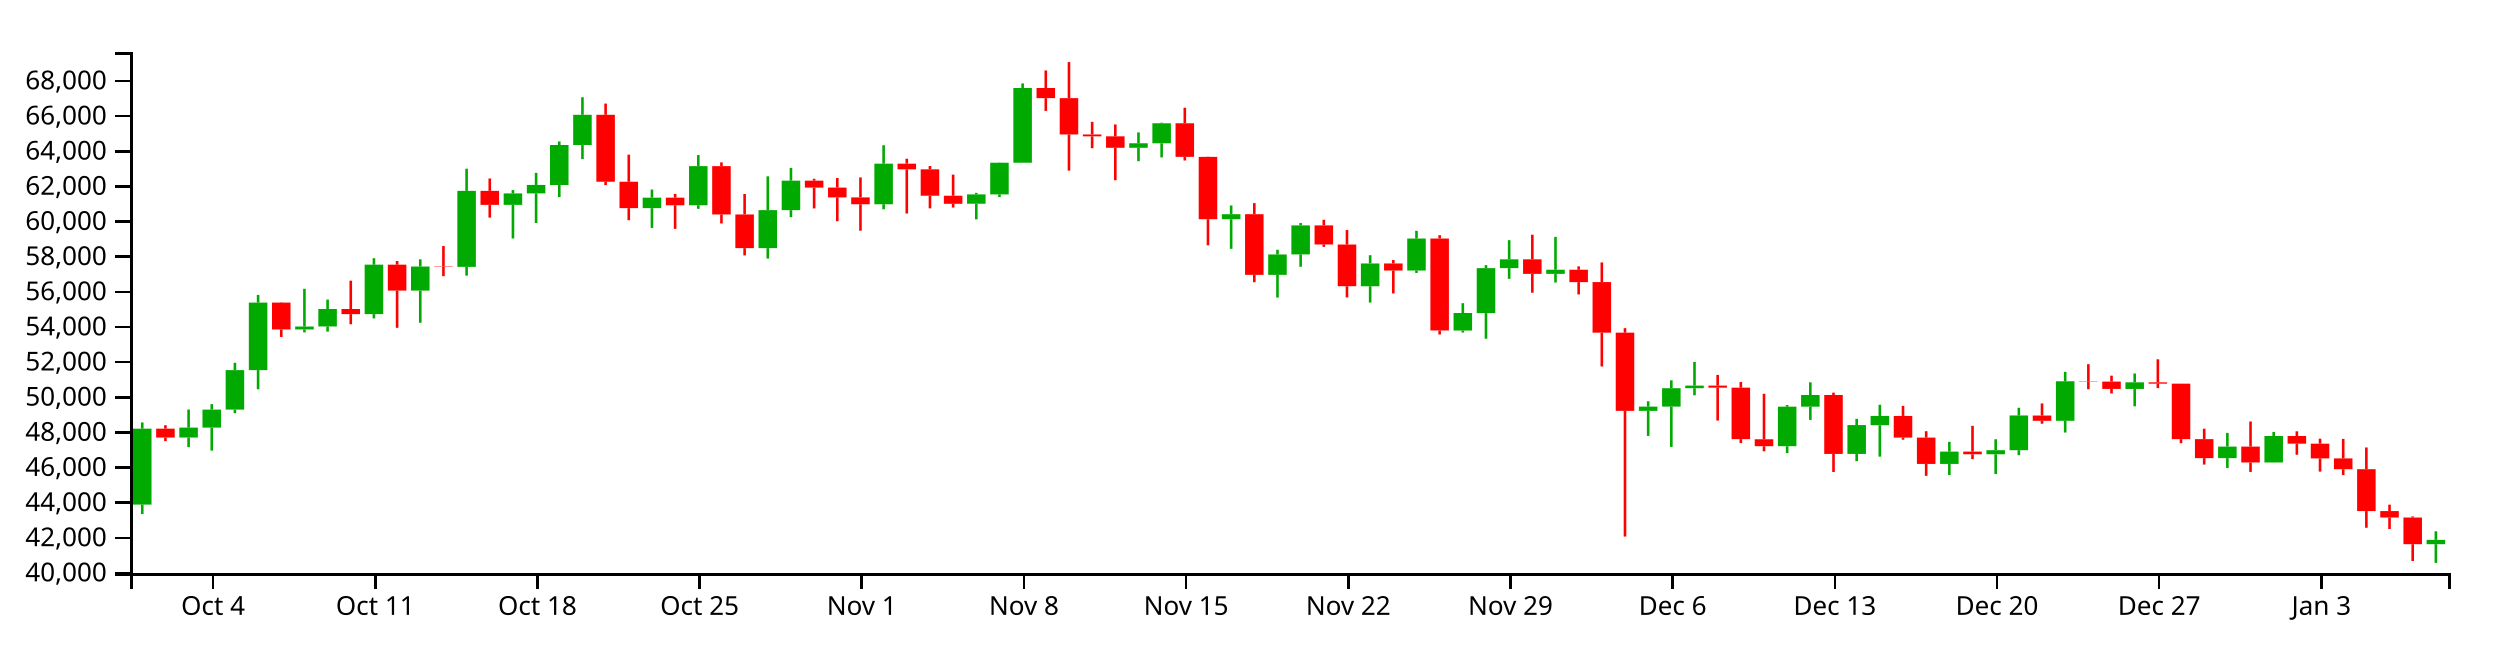
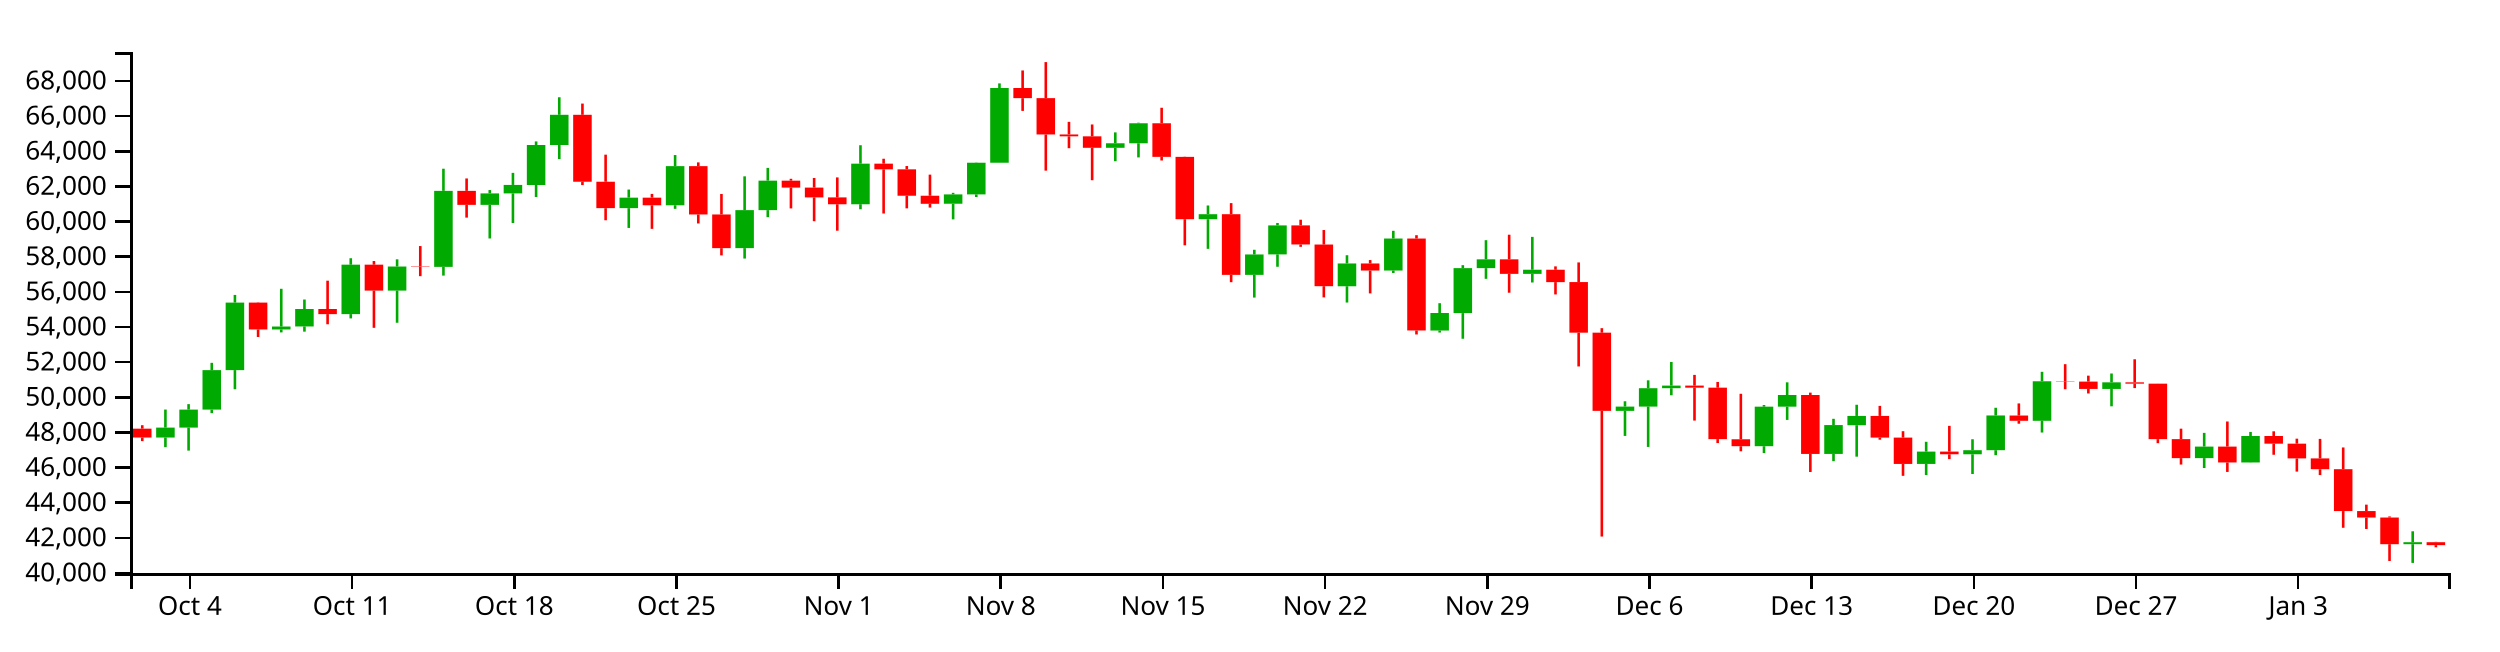
<svg xmlns="http://www.w3.org/2000/svg" version="1.1" width="960" height="250">
  <g transform="translate(50,20)">
    <style>.axis path,.axis line{fill:none;stroke:#000;shape-rendering:crispEdges;}path.candle{stroke:#000000;}path.candle.body{stroke-width:0;}path.candle.up{fill:#00AA00;stroke:#00AA00;}path.candle.down{fill:#FF0000;stroke:#FF0000;}</style>
    <g class="candlestick">
      <g class="data">
-         <path class="candle body up" d="M 1.068 173.758 l 7.117 0 L 8.185 144.596 l -7.117 0 L 1.068 173.758 M 18.86 148.015 l 7.117 0 L 25.978 144.202 l -7.117 0 L 18.86 148.015 M 27.757 144.202 l 7.117 0 L 34.874 137.286 l -7.117 0 L 27.757 144.202 M 36.653 137.286 l 7.117 0 L 43.77 122.123 l -7.117 0 L 36.653 137.286 M 45.55 122.123 l 7.117 0 L 52.667 96.191 l -7.117 0 L 45.55 122.123 M 63.343 106.514 l 7.117 0 L 70.46 105.392 l -7.117 0 L 63.343 106.514 M 72.239 105.363 l 7.117 0 L 79.356 98.656 l -7.117 0 L 72.239 105.363 M 90.032 100.617 l 7.117 0 L 97.149 81.64 l -7.117 0 L 90.032 100.617 M 107.825 91.589 l 7.117 0 L 114.942 82.344 l -7.117 0 L 107.825 91.589 M 125.618 82.473 l 7.117 0 L 132.735 53.292 l -7.117 0 L 125.618 82.473 M 143.411 58.669 l 7.117 0 L 150.528 54.264 l -7.117 0 L 143.411 58.669 M 152.307 54.264 l 7.117 0 L 159.424 51.015 l -7.117 0 L 152.307 54.264 M 161.204 51.043 l 7.117 0 L 168.321 35.692 l -7.117 0 L 161.204 51.043 M 170.1 35.692 l 7.117 0 L 177.217 24.08 l -7.117 0 L 170.1 35.692 M 196.789 59.933 l 7.117 0 L 203.906 55.894 l -7.117 0 L 196.789 59.933 M 214.582 58.826 l 7.117 0 L 221.699 43.802 l -7.117 0 L 214.582 58.826 M 241.271 75.283 l 7.117 0 L 248.389 60.691 l -7.117 0 L 241.271 75.283 M 250.168 60.691 l 7.117 0 L 257.285 49.369 l -7.117 0 L 250.168 60.691 M 285.754 58.429 l 7.117 0 L 292.871 42.849 l -7.117 0 L 285.754 58.429 M 321.339 58.233 l 7.117 0 L 328.457 54.654 l -7.117 0 L 321.339 58.233 M 330.236 54.653 l 7.117 0 L 337.353 42.487 l -7.117 0 L 330.236 54.653 M 339.132 42.487 l 7.117 0 L 346.25 13.794 l -7.117 0 L 339.132 42.487 M 383.615 36.761 l 7.117 0 L 390.732 35.021 l -7.117 0 L 383.615 36.761 M 392.511 35.021 l 7.117 0 L 399.628 27.335 l -7.117 0 L 392.511 35.021 M 419.2 64.18 l 7.117 0 L 426.317 62.25 l -7.117 0 L 419.2 64.18 M 436.993 85.552 l 7.117 0 L 444.11 77.72 l -7.117 0 L 436.993 85.552 M 445.89 77.687 l 7.117 0 L 453.007 66.551 l -7.117 0 L 445.89 77.687 M 472.579 89.923 l 7.117 0 L 479.696 81.168 l -7.117 0 L 472.579 89.923 M 490.372 83.887 l 7.117 0 L 497.489 71.592 l -7.117 0 L 490.372 83.887 M 508.165 106.929 l 7.117 0 L 515.282 100.199 l -7.117 0 L 508.165 106.929 M 517.061 100.23 l 7.117 0 L 524.178 82.966 l -7.117 0 L 517.061 100.23 M 525.958 82.966 l 7.117 0 L 533.075 79.583 l -7.117 0 L 525.958 82.966 M 543.75 85.154 l 7.117 0 L 550.868 83.579 l -7.117 0 L 543.75 85.154 M 579.336 137.775 l 7.117 0 L 586.453 136.129 l -7.117 0 L 579.336 137.775 M 588.233 136.129 l 7.117 0 L 595.35 129.074 l -7.117 0 L 588.233 136.129 M 597.129 129.074 l 7.117 0 L 604.246 128.082 l -7.117 0 L 597.129 129.074 M 632.715 151.351 l 7.117 0 L 639.832 136.172 l -7.117 0 L 632.715 151.351 M 641.611 136.172 l 7.117 0 L 648.729 131.692 l -7.117 0 L 641.611 136.172 M 659.404 154.305 l 7.117 0 L 666.521 143.235 l -7.117 0 L 659.404 154.305 M 668.301 143.278 l 7.117 0 L 675.418 139.715 l -7.117 0 L 668.301 143.278 M 694.99 158.144 l 7.117 0 L 702.107 153.416 l -7.117 0 L 694.99 158.144 M 712.783 154.45 l 7.117 0 L 719.9 152.879 l -7.117 0 L 712.783 154.45 M 721.679 152.879 l 7.117 0 L 728.796 139.547 l -7.117 0 L 721.679 152.879 M 739.472 141.583 l 7.117 0 L 746.589 126.396 l -7.117 0 L 739.472 141.583 M 766.162 129.359 l 7.117 0 L 773.279 126.823 l -7.117 0 L 766.162 129.359 M 801.747 155.912 l 7.117 0 L 808.864 151.484 l -7.117 0 L 801.747 155.912 M 819.54 157.583 l 7.117 0 L 826.657 147.423 l -7.117 0 L 819.54 157.583 M 881.815 188.964 l 7.117 0 L 888.932 187.302 l -7.117 0 L 881.815 188.964" />
-         <path class="candle body down" d="M 9.964 144.596 l 7.117 0 L 17.081 148.015 l -7.117 0 L 9.964 144.596 M 54.446 96.191 l 7.117 0 L 61.563 106.514 l -7.117 0 L 54.446 96.191 M 81.136 98.656 l 7.117 0 L 88.253 100.617 l -7.117 0 L 81.136 98.656 M 98.928 81.64 l 7.117 0 L 106.046 91.589 l -7.117 0 L 98.928 81.64 M 116.721 82.318 l 7.117 0 L 123.838 82.473 l -7.117 0 L 116.721 82.318 M 134.514 53.292 l 7.117 0 L 141.631 58.669 l -7.117 0 L 134.514 53.292 M 178.996 24.08 l 7.117 0 L 186.114 49.778 l -7.117 0 L 178.996 24.08 M 187.893 49.778 l 7.117 0 L 195.01 59.933 l -7.117 0 L 187.893 49.778 M 205.686 55.894 l 7.117 0 L 212.803 58.826 l -7.117 0 L 205.686 55.894 M 223.479 43.802 l 7.117 0 L 230.596 62.358 l -7.117 0 L 223.479 43.802 M 232.375 62.358 l 7.117 0 L 239.492 75.283 l -7.117 0 L 232.375 62.358 M 259.064 49.369 l 7.117 0 L 266.182 52.031 l -7.117 0 L 259.064 49.369 M 267.961 52.031 l 7.117 0 L 275.078 55.806 l -7.117 0 L 267.961 52.031 M 276.857 55.806 l 7.117 0 L 283.974 58.429 l -7.117 0 L 276.857 55.806 M 294.65 42.845 l 7.117 0 L 301.767 45.032 l -7.117 0 L 294.65 42.845 M 303.547 45.032 l 7.117 0 L 310.664 55.164 l -7.117 0 L 303.547 45.032 M 312.443 55.164 l 7.117 0 L 319.56 58.253 l -7.117 0 L 312.443 55.164 M 348.029 13.794 l 7.117 0 L 355.146 17.695 l -7.117 0 L 348.029 13.794 M 356.925 17.695 l 7.117 0 L 364.042 31.631 l -7.117 0 L 356.925 17.695 M 365.822 31.631 l 7.117 0 L 372.939 32.361 l -7.117 0 L 365.822 31.631 M 374.718 32.361 l 7.117 0 L 381.835 36.761 l -7.117 0 L 374.718 32.361 M 401.407 27.335 l 7.117 0 L 408.525 40.239 l -7.117 0 L 401.407 27.335 M 410.304 40.239 l 7.117 0 L 417.421 64.18 l -7.117 0 L 410.304 40.239 M 428.097 62.25 l 7.117 0 L 435.214 85.552 l -7.117 0 L 428.097 62.25 M 454.786 66.551 l 7.117 0 L 461.903 73.875 l -7.117 0 L 454.786 66.551 M 463.683 73.905 l 7.117 0 L 470.8 89.901 l -7.117 0 L 463.683 73.905 M 481.475 81.168 l 7.117 0 L 488.593 83.887 l -7.117 0 L 481.475 81.168 M 499.268 71.592 l 7.117 0 L 506.385 106.91 l -7.117 0 L 499.268 71.592 M 534.854 79.583 l 7.117 0 L 541.971 85.154 l -7.117 0 L 534.854 79.583 M 552.647 83.579 l 7.117 0 L 559.764 88.327 l -7.117 0 L 552.647 83.579 M 561.543 88.301 l 7.117 0 L 568.661 107.756 l -7.117 0 L 561.543 88.301 M 570.44 107.756 l 7.117 0 L 577.557 137.775 l -7.117 0 L 570.44 107.756 M 606.026 128.082 l 7.117 0 L 613.143 128.876 l -7.117 0 L 606.026 128.082 M 614.922 128.876 l 7.117 0 L 622.039 148.618 l -7.117 0 L 614.922 128.876 M 623.818 148.683 l 7.117 0 L 630.936 151.351 l -7.117 0 L 623.818 148.683 M 650.508 131.692 l 7.117 0 L 657.625 154.305 l -7.117 0 L 650.508 131.692 M 677.197 139.715 l 7.117 0 L 684.314 148.032 l -7.117 0 L 677.197 139.715 M 686.094 148.032 l 7.117 0 L 693.211 158.162 l -7.117 0 L 686.094 148.032 M 703.886 153.416 l 7.117 0 L 711.004 154.45 l -7.117 0 L 703.886 153.416 M 730.576 139.562 l 7.117 0 L 737.693 141.583 l -7.117 0 L 730.576 139.562 M 748.369 126.396 l 7.117 0 L 755.486 126.523 l -7.117 0 L 748.369 126.396 M 757.265 126.523 l 7.117 0 L 764.382 129.359 l -7.117 0 L 757.265 126.523 M 775.058 126.823 l 7.117 0 L 782.175 127.323 l -7.117 0 L 775.058 126.823 M 783.954 127.323 l 7.117 0 L 791.072 148.63 l -7.117 0 L 783.954 127.323 M 792.851 148.63 l 7.117 0 L 799.968 155.912 l -7.117 0 L 792.851 148.63 M 810.644 151.484 l 7.117 0 L 817.761 157.583 l -7.117 0 L 810.644 151.484 M 828.437 147.423 l 7.117 0 L 835.554 150.368 l -7.117 0 L 828.437 147.423 M 837.333 150.368 l 7.117 0 L 844.45 156.037 l -7.117 0 L 837.333 150.368 M 846.23 156.037 l 7.117 0 L 853.347 160.181 l -7.117 0 L 846.23 156.037 M 855.126 160.181 l 7.117 0 L 862.243 176.247 l -7.117 0 L 855.126 160.181 M 864.022 176.247 l 7.117 0 L 871.14 178.735 l -7.117 0 L 864.022 176.247 M 872.919 178.736 l 7.117 0 L 880.036 188.964 l -7.117 0 L 872.919 178.736" />
+         <path class="candle body up" d="M 9.964 148.015 l 7.117 0 L 17.081 144.202 l -7.117 0 L 9.964 148.015 M 18.86 144.202 l 7.117 0 L 25.978 137.286 l -7.117 0 L 18.86 144.202 M 27.757 137.286 l 7.117 0 L 34.874 122.123 l -7.117 0 L 27.757 137.286 M 36.653 122.123 l 7.117 0 L 43.77 96.191 l -7.117 0 L 36.653 122.123 M 54.446 106.514 l 7.117 0 L 61.563 105.392 l -7.117 0 L 54.446 106.514 M 63.343 105.363 l 7.117 0 L 70.46 98.656 l -7.117 0 L 63.343 105.363 M 81.136 100.617 l 7.117 0 L 88.253 81.64 l -7.117 0 L 81.136 100.617 M 98.928 91.589 l 7.117 0 L 106.046 82.344 l -7.117 0 L 98.928 91.589 M 116.721 82.473 l 7.117 0 L 123.838 53.292 l -7.117 0 L 116.721 82.473 M 134.514 58.669 l 7.117 0 L 141.631 54.264 l -7.117 0 L 134.514 58.669 M 143.411 54.264 l 7.117 0 L 150.528 51.015 l -7.117 0 L 143.411 54.264 M 152.307 51.043 l 7.117 0 L 159.424 35.692 l -7.117 0 L 152.307 51.043 M 161.204 35.692 l 7.117 0 L 168.321 24.08 l -7.117 0 L 161.204 35.692 M 187.893 59.933 l 7.117 0 L 195.01 55.894 l -7.117 0 L 187.893 59.933 M 205.686 58.826 l 7.117 0 L 212.803 43.802 l -7.117 0 L 205.686 58.826 M 232.375 75.283 l 7.117 0 L 239.492 60.691 l -7.117 0 L 232.375 75.283 M 241.271 60.691 l 7.117 0 L 248.389 49.369 l -7.117 0 L 241.271 60.691 M 276.857 58.429 l 7.117 0 L 283.974 42.849 l -7.117 0 L 276.857 58.429 M 312.443 58.233 l 7.117 0 L 319.56 54.654 l -7.117 0 L 312.443 58.233 M 321.339 54.653 l 7.117 0 L 328.457 42.487 l -7.117 0 L 321.339 54.653 M 330.236 42.487 l 7.117 0 L 337.353 13.794 l -7.117 0 L 330.236 42.487 M 374.718 36.761 l 7.117 0 L 381.835 35.021 l -7.117 0 L 374.718 36.761 M 383.615 35.021 l 7.117 0 L 390.732 27.335 l -7.117 0 L 383.615 35.021 M 410.304 64.18 l 7.117 0 L 417.421 62.25 l -7.117 0 L 410.304 64.18 M 428.097 85.552 l 7.117 0 L 435.214 77.72 l -7.117 0 L 428.097 85.552 M 436.993 77.687 l 7.117 0 L 444.11 66.551 l -7.117 0 L 436.993 77.687 M 463.683 89.923 l 7.117 0 L 470.8 81.168 l -7.117 0 L 463.683 89.923 M 481.475 83.887 l 7.117 0 L 488.593 71.592 l -7.117 0 L 481.475 83.887 M 499.268 106.929 l 7.117 0 L 506.385 100.199 l -7.117 0 L 499.268 106.929 M 508.165 100.23 l 7.117 0 L 515.282 82.966 l -7.117 0 L 508.165 100.23 M 517.061 82.966 l 7.117 0 L 524.178 79.583 l -7.117 0 L 517.061 82.966 M 534.854 85.154 l 7.117 0 L 541.971 83.579 l -7.117 0 L 534.854 85.154 M 570.44 137.775 l 7.117 0 L 577.557 136.129 l -7.117 0 L 570.44 137.775 M 579.336 136.129 l 7.117 0 L 586.453 129.074 l -7.117 0 L 579.336 136.129 M 588.233 129.074 l 7.117 0 L 595.35 128.082 l -7.117 0 L 588.233 129.074 M 623.818 151.351 l 7.117 0 L 630.936 136.172 l -7.117 0 L 623.818 151.351 M 632.715 136.172 l 7.117 0 L 639.832 131.692 l -7.117 0 L 632.715 136.172 M 650.508 154.305 l 7.117 0 L 657.625 143.235 l -7.117 0 L 650.508 154.305 M 659.404 143.278 l 7.117 0 L 666.521 139.715 l -7.117 0 L 659.404 143.278 M 686.094 158.144 l 7.117 0 L 693.211 153.416 l -7.117 0 L 686.094 158.144 M 703.886 154.45 l 7.117 0 L 711.004 152.879 l -7.117 0 L 703.886 154.45 M 712.783 152.879 l 7.117 0 L 719.9 139.547 l -7.117 0 L 712.783 152.879 M 730.576 141.583 l 7.117 0 L 737.693 126.396 l -7.117 0 L 730.576 141.583 M 757.265 129.359 l 7.117 0 L 764.382 126.823 l -7.117 0 L 757.265 129.359 M 792.851 155.912 l 7.117 0 L 799.968 151.484 l -7.117 0 L 792.851 155.912 M 810.644 157.583 l 7.117 0 L 817.761 147.423 l -7.117 0 L 810.644 157.583 M 872.919 188.964 l 7.117 0 L 880.036 188.2 l -7.117 0 L 872.919 188.964" />
+         <path class="candle body down" d="M 1.068 144.596 l 7.117 0 L 8.185 148.015 l -7.117 0 L 1.068 144.596 M 45.55 96.191 l 7.117 0 L 52.667 106.514 l -7.117 0 L 45.55 96.191 M 72.239 98.656 l 7.117 0 L 79.356 100.617 l -7.117 0 L 72.239 98.656 M 90.032 81.64 l 7.117 0 L 97.149 91.589 l -7.117 0 L 90.032 81.64 M 107.825 82.318 l 7.117 0 L 114.942 82.473 l -7.117 0 L 107.825 82.318 M 125.618 53.292 l 7.117 0 L 132.735 58.669 l -7.117 0 L 125.618 53.292 M 170.1 24.08 l 7.117 0 L 177.217 49.778 l -7.117 0 L 170.1 24.08 M 178.996 49.778 l 7.117 0 L 186.114 59.933 l -7.117 0 L 178.996 49.778 M 196.789 55.894 l 7.117 0 L 203.906 58.826 l -7.117 0 L 196.789 55.894 M 214.582 43.802 l 7.117 0 L 221.699 62.358 l -7.117 0 L 214.582 43.802 M 223.479 62.358 l 7.117 0 L 230.596 75.283 l -7.117 0 L 223.479 62.358 M 250.168 49.369 l 7.117 0 L 257.285 52.031 l -7.117 0 L 250.168 49.369 M 259.064 52.031 l 7.117 0 L 266.182 55.806 l -7.117 0 L 259.064 52.031 M 267.961 55.806 l 7.117 0 L 275.078 58.429 l -7.117 0 L 267.961 55.806 M 285.754 42.845 l 7.117 0 L 292.871 45.032 l -7.117 0 L 285.754 42.845 M 294.65 45.032 l 7.117 0 L 301.767 55.164 l -7.117 0 L 294.65 45.032 M 303.547 55.164 l 7.117 0 L 310.664 58.253 l -7.117 0 L 303.547 55.164 M 339.132 13.794 l 7.117 0 L 346.25 17.695 l -7.117 0 L 339.132 13.794 M 348.029 17.695 l 7.117 0 L 355.146 31.631 l -7.117 0 L 348.029 17.695 M 356.925 31.631 l 7.117 0 L 364.042 32.361 l -7.117 0 L 356.925 31.631 M 365.822 32.361 l 7.117 0 L 372.939 36.761 l -7.117 0 L 365.822 32.361 M 392.511 27.335 l 7.117 0 L 399.628 40.239 l -7.117 0 L 392.511 27.335 M 401.407 40.239 l 7.117 0 L 408.525 64.18 l -7.117 0 L 401.407 40.239 M 419.2 62.25 l 7.117 0 L 426.317 85.552 l -7.117 0 L 419.2 62.25 M 445.89 66.551 l 7.117 0 L 453.007 73.875 l -7.117 0 L 445.89 66.551 M 454.786 73.905 l 7.117 0 L 461.903 89.901 l -7.117 0 L 454.786 73.905 M 472.579 81.168 l 7.117 0 L 479.696 83.887 l -7.117 0 L 472.579 81.168 M 490.372 71.592 l 7.117 0 L 497.489 106.91 l -7.117 0 L 490.372 71.592 M 525.958 79.583 l 7.117 0 L 533.075 85.154 l -7.117 0 L 525.958 79.583 M 543.75 83.579 l 7.117 0 L 550.868 88.327 l -7.117 0 L 543.75 83.579 M 552.647 88.301 l 7.117 0 L 559.764 107.756 l -7.117 0 L 552.647 88.301 M 561.543 107.756 l 7.117 0 L 568.661 137.775 l -7.117 0 L 561.543 107.756 M 597.129 128.082 l 7.117 0 L 604.246 128.876 l -7.117 0 L 597.129 128.082 M 606.026 128.876 l 7.117 0 L 613.143 148.618 l -7.117 0 L 606.026 128.876 M 614.922 148.683 l 7.117 0 L 622.039 151.351 l -7.117 0 L 614.922 148.683 M 641.611 131.692 l 7.117 0 L 648.729 154.305 l -7.117 0 L 641.611 131.692 M 668.301 139.715 l 7.117 0 L 675.418 148.032 l -7.117 0 L 668.301 139.715 M 677.197 148.032 l 7.117 0 L 684.314 158.162 l -7.117 0 L 677.197 148.032 M 694.99 153.416 l 7.117 0 L 702.107 154.45 l -7.117 0 L 694.99 153.416 M 721.679 139.562 l 7.117 0 L 728.796 141.583 l -7.117 0 L 721.679 139.562 M 739.472 126.396 l 7.117 0 L 746.589 126.523 l -7.117 0 L 739.472 126.396 M 748.369 126.523 l 7.117 0 L 755.486 129.359 l -7.117 0 L 748.369 126.523 M 766.162 126.823 l 7.117 0 L 773.279 127.323 l -7.117 0 L 766.162 126.823 M 775.058 127.323 l 7.117 0 L 782.175 148.63 l -7.117 0 L 775.058 127.323 M 783.954 148.63 l 7.117 0 L 791.072 155.912 l -7.117 0 L 783.954 148.63 M 801.747 151.484 l 7.117 0 L 808.864 157.583 l -7.117 0 L 801.747 151.484 M 819.54 147.423 l 7.117 0 L 826.657 150.368 l -7.117 0 L 819.54 147.423 M 828.437 150.368 l 7.117 0 L 835.554 156.037 l -7.117 0 L 828.437 150.368 M 837.333 156.037 l 7.117 0 L 844.45 160.181 l -7.117 0 L 837.333 156.037 M 846.23 160.181 l 7.117 0 L 853.347 176.247 l -7.117 0 L 846.23 160.181 M 855.126 176.247 l 7.117 0 L 862.243 178.735 l -7.117 0 L 855.126 176.247 M 864.022 178.736 l 7.117 0 L 871.14 188.964 l -7.117 0 L 864.022 178.736 M 881.815 188.2 l 7.117 0 L 888.932 189.328 l -7.117 0 L 881.815 188.2" />
        <path class="candle body equal" />
-         <path class="candle wick up" d="M 4.626 142.211 L 4.626 144.596 M 4.626 173.758 L 4.626 177.381 M 22.419 137.265 L 22.419 144.202 M 22.419 148.015 L 22.419 151.706 M 31.315 135.186 L 31.315 137.286 M 31.315 144.202 L 31.315 153.035 M 40.212 119.327 L 40.212 122.123 M 40.212 137.286 L 40.212 138.653 M 49.108 93.255 L 49.108 96.191 M 49.108 122.123 L 49.108 129.475 M 66.901 90.894 L 66.901 105.392 M 66.901 106.514 L 66.901 107.645 M 75.798 95.017 L 75.798 98.656 M 75.798 105.363 L 75.798 107.347 M 93.591 79.159 L 93.591 81.64 M 93.591 100.617 L 93.591 102.264 M 111.383 79.578 L 111.383 82.344 M 111.383 91.589 L 111.383 103.936 M 129.176 44.786 L 129.176 53.292 M 129.176 82.473 L 129.176 85.833 M 146.969 52.982 L 146.969 54.264 M 146.969 58.669 L 146.969 71.575 M 155.866 46.386 L 155.866 51.015 M 155.866 54.264 L 155.866 65.627 M 164.762 34.306 L 164.762 35.692 M 164.762 51.043 L 164.762 55.655 M 173.659 17.342 L 173.659 24.08 M 173.659 35.692 L 173.659 41.085 M 200.348 52.784 L 200.348 55.894 M 200.348 59.933 L 200.348 67.532 M 218.141 39.538 L 218.141 43.802 M 218.141 58.826 L 218.141 60.191 M 244.83 47.714 L 244.83 60.691 M 244.83 75.283 L 244.83 79.287 M 253.727 44.468 L 253.727 49.369 M 253.727 60.691 L 253.727 63.397 M 289.312 35.764 L 289.312 42.849 M 289.312 58.429 L 289.312 60.362 M 324.898 54.047 L 324.898 54.654 M 324.898 58.233 L 324.898 64.24 M 333.794 42.401 L 333.794 42.487 M 333.794 54.653 L 333.794 55.651 M 342.691 12.018 L 342.691 13.794 M 342.691 42.487 L 342.691 42.487 M 387.173 30.838 L 387.173 35.021 M 387.173 36.761 L 387.173 41.903 M 396.07 27.123 L 396.07 27.335 M 396.07 35.021 L 396.07 40.445 M 422.759 58.907 L 422.759 62.25 M 422.759 64.18 L 422.759 75.556 M 440.552 75.913 L 440.552 77.72 M 440.552 85.552 L 440.552 94.268 M 449.448 65.623 L 449.448 66.551 M 449.448 77.687 L 449.448 82.439 M 476.138 78.005 L 476.138 81.168 M 476.138 89.923 L 476.138 96.177 M 493.93 68.633 L 493.93 71.592 M 493.93 83.887 L 493.93 84.821 M 511.723 96.427 L 511.723 100.199 M 511.723 106.929 L 511.723 107.696 M 520.62 81.818 L 520.62 82.966 M 520.62 100.23 L 520.62 110.08 M 529.516 72.229 L 529.516 79.583 M 529.516 82.966 L 529.516 87.07 M 547.309 70.964 L 547.309 83.579 M 547.309 85.154 L 547.309 88.478 M 582.895 134.087 L 582.895 136.129 M 582.895 137.775 L 582.895 147.392 M 591.791 126.043 L 591.791 129.074 M 591.791 136.129 L 591.791 151.625 M 600.688 118.99 L 600.688 128.082 M 600.688 129.074 L 600.688 131.788 M 636.273 135.526 L 636.273 136.172 M 636.273 151.351 L 636.273 153.98 M 645.17 126.813 L 645.17 131.692 M 645.17 136.172 L 645.17 141.246 M 662.963 140.825 L 662.963 143.235 M 662.963 154.305 L 662.963 157.09 M 671.859 135.43 L 671.859 139.715 M 671.859 143.278 L 671.859 155.356 M 698.549 149.652 L 698.549 153.416 M 698.549 158.144 L 698.549 162.421 M 716.341 148.672 L 716.341 152.879 M 716.341 154.45 L 716.341 162.024 M 725.238 136.584 L 725.238 139.547 M 725.238 152.879 L 725.238 154.796 M 743.031 122.777 L 743.031 126.396 M 743.031 141.583 L 743.031 146.089 M 769.72 123.419 L 769.72 126.823 M 769.72 129.359 L 769.72 136.024 M 805.306 146.226 L 805.306 151.484 M 805.306 155.912 L 805.306 159.722 M 823.099 145.858 L 823.099 147.423 M 823.099 157.583 L 823.099 157.641 M 885.374 184.014 L 885.374 187.302 M 885.374 188.964 L 885.374 196.154" style="stroke-width: 1px;" />
-         <path class="candle wick down" d="M 13.523 143.28 L 13.523 144.596 M 13.523 148.015 L 13.523 149.397 M 58.005 96.074 L 58.005 96.191 M 58.005 106.514 L 58.005 109.403 M 84.694 87.781 L 84.694 98.656 M 84.694 100.617 L 84.694 104.524 M 102.487 80.232 L 102.487 81.64 M 102.487 91.589 L 102.487 105.881 M 120.28 74.479 L 120.28 82.318 M 120.28 82.473 L 120.28 86.048 M 138.073 48.528 L 138.073 53.292 M 138.073 58.669 L 138.073 63.565 M 182.555 19.773 L 182.555 24.08 M 182.555 49.778 L 182.555 51.081 M 191.451 39.391 L 191.451 49.778 M 191.451 59.933 L 191.451 64.577 M 209.244 54.455 L 209.244 55.894 M 209.244 58.826 L 209.244 67.879 M 227.037 42.353 L 227.037 43.802 M 227.037 62.358 L 227.037 65.808 M 235.934 54.482 L 235.934 62.358 M 235.934 75.283 L 235.934 78.073 M 262.623 48.657 L 262.623 49.369 M 262.623 52.031 L 262.623 60.036 M 271.519 48.346 L 271.519 52.031 M 271.519 55.806 L 271.519 64.946 M 280.416 48.127 L 280.416 55.806 M 280.416 58.429 L 280.416 68.592 M 298.209 40.959 L 298.209 42.845 M 298.209 45.032 L 298.209 61.994 M 307.105 43.751 L 307.105 45.032 M 307.105 55.164 L 307.105 60.009 M 316.002 47.061 L 316.002 55.164 M 316.002 58.253 L 316.002 59.712 M 351.587 7.056 L 351.587 13.794 M 351.587 17.695 L 351.587 22.589 M 360.484 3.846 L 360.484 17.695 M 360.484 31.631 L 360.484 45.528 M 369.38 26.788 L 369.38 31.631 M 369.38 32.361 L 369.38 36.911 M 378.277 27.796 L 378.277 32.361 M 378.277 36.761 L 378.277 49.205 M 404.966 21.378 L 404.966 27.335 M 404.966 40.239 L 404.966 41.634 M 413.862 40.168 L 413.862 40.239 M 413.862 64.18 L 413.862 74.199 M 431.655 57.991 L 431.655 62.25 M 431.655 85.552 L 431.655 88.368 M 458.345 64.376 L 458.345 66.551 M 458.345 73.875 L 458.345 74.789 M 467.241 68.329 L 467.241 73.905 M 467.241 89.901 L 467.241 94.2 M 485.034 79.861 L 485.034 81.168 M 485.034 83.887 L 485.034 92.668 M 502.827 70.313 L 502.827 71.592 M 502.827 106.91 L 502.827 108.438 M 538.413 70.131 L 538.413 79.583 M 538.413 85.154 L 538.413 92.408 M 556.206 82.287 L 556.206 83.579 M 556.206 88.327 L 556.206 93.068 M 565.102 80.772 L 565.102 88.301 M 565.102 107.756 L 565.102 120.719 M 573.998 106.015 L 573.998 107.756 M 573.998 137.775 L 573.998 186.037 M 609.584 123.958 L 609.584 128.082 M 609.584 128.876 L 609.584 141.503 M 618.481 126.673 L 618.481 128.876 M 618.481 148.618 L 618.481 150.14 M 627.377 131.212 L 627.377 148.683 M 627.377 151.351 L 627.377 153.298 M 654.066 130.774 L 654.066 131.692 M 654.066 154.305 L 654.066 161.256 M 680.756 135.859 L 680.756 139.715 M 680.756 148.032 L 680.756 148.851 M 689.652 145.579 L 689.652 148.032 M 689.652 158.162 L 689.652 162.718 M 707.445 143.527 L 707.445 153.416 M 707.445 154.45 L 707.445 156.302 M 734.134 134.916 L 734.134 139.562 M 734.134 141.583 L 734.134 142.705 M 751.927 119.842 L 751.927 126.396 M 751.927 126.523 L 751.927 129.462 M 760.824 124.254 L 760.824 126.523 M 760.824 129.359 L 760.824 131.095 M 778.617 117.966 L 778.617 126.823 M 778.617 127.323 L 778.617 129.026 M 787.513 127.305 L 787.513 127.323 M 787.513 148.63 L 787.513 150.187 M 796.409 144.613 L 796.409 148.63 M 796.409 155.912 L 796.409 158.393 M 814.202 141.852 L 814.202 151.484 M 814.202 157.583 L 814.202 161.22 M 831.995 145.619 L 831.995 147.423 M 831.995 150.368 L 831.995 154.634 M 840.892 148.453 L 840.892 150.368 M 840.892 156.037 L 840.892 161.099 M 849.788 148.537 L 849.788 156.037 M 849.788 160.181 L 849.788 162.421 M 858.685 151.827 L 858.685 160.181 M 858.685 176.247 L 858.685 182.665 M 867.581 173.785 L 867.581 176.247 M 867.581 178.735 L 867.581 183.133 M 876.477 178.307 L 876.477 178.736 M 876.477 188.964 L 876.477 195.418" style="stroke-width: 1px;" />
+         <path class="candle wick up" d="M 13.523 137.265 L 13.523 144.202 M 13.523 148.015 L 13.523 151.706 M 22.419 135.186 L 22.419 137.286 M 22.419 144.202 L 22.419 153.035 M 31.315 119.327 L 31.315 122.123 M 31.315 137.286 L 31.315 138.653 M 40.212 93.255 L 40.212 96.191 M 40.212 122.123 L 40.212 129.475 M 58.005 90.894 L 58.005 105.392 M 58.005 106.514 L 58.005 107.645 M 66.901 95.017 L 66.901 98.656 M 66.901 105.363 L 66.901 107.347 M 84.694 79.159 L 84.694 81.64 M 84.694 100.617 L 84.694 102.264 M 102.487 79.578 L 102.487 82.344 M 102.487 91.589 L 102.487 103.936 M 120.28 44.786 L 120.28 53.292 M 120.28 82.473 L 120.28 85.833 M 138.073 52.982 L 138.073 54.264 M 138.073 58.669 L 138.073 71.575 M 146.969 46.386 L 146.969 51.015 M 146.969 54.264 L 146.969 65.627 M 155.866 34.306 L 155.866 35.692 M 155.866 51.043 L 155.866 55.655 M 164.762 17.342 L 164.762 24.08 M 164.762 35.692 L 164.762 41.085 M 191.451 52.784 L 191.451 55.894 M 191.451 59.933 L 191.451 67.532 M 209.244 39.538 L 209.244 43.802 M 209.244 58.826 L 209.244 60.191 M 235.934 47.714 L 235.934 60.691 M 235.934 75.283 L 235.934 79.287 M 244.83 44.468 L 244.83 49.369 M 244.83 60.691 L 244.83 63.397 M 280.416 35.764 L 280.416 42.849 M 280.416 58.429 L 280.416 60.362 M 316.002 54.047 L 316.002 54.654 M 316.002 58.233 L 316.002 64.24 M 324.898 42.401 L 324.898 42.487 M 324.898 54.653 L 324.898 55.651 M 333.794 12.018 L 333.794 13.794 M 333.794 42.487 L 333.794 42.487 M 378.277 30.838 L 378.277 35.021 M 378.277 36.761 L 378.277 41.903 M 387.173 27.123 L 387.173 27.335 M 387.173 35.021 L 387.173 40.445 M 413.862 58.907 L 413.862 62.25 M 413.862 64.18 L 413.862 75.556 M 431.655 75.913 L 431.655 77.72 M 431.655 85.552 L 431.655 94.268 M 440.552 65.623 L 440.552 66.551 M 440.552 77.687 L 440.552 82.439 M 467.241 78.005 L 467.241 81.168 M 467.241 89.923 L 467.241 96.177 M 485.034 68.633 L 485.034 71.592 M 485.034 83.887 L 485.034 84.821 M 502.827 96.427 L 502.827 100.199 M 502.827 106.929 L 502.827 107.696 M 511.723 81.818 L 511.723 82.966 M 511.723 100.23 L 511.723 110.08 M 520.62 72.229 L 520.62 79.583 M 520.62 82.966 L 520.62 87.07 M 538.413 70.964 L 538.413 83.579 M 538.413 85.154 L 538.413 88.478 M 573.998 134.087 L 573.998 136.129 M 573.998 137.775 L 573.998 147.392 M 582.895 126.043 L 582.895 129.074 M 582.895 136.129 L 582.895 151.625 M 591.791 118.99 L 591.791 128.082 M 591.791 129.074 L 591.791 131.788 M 627.377 135.526 L 627.377 136.172 M 627.377 151.351 L 627.377 153.98 M 636.273 126.813 L 636.273 131.692 M 636.273 136.172 L 636.273 141.246 M 654.066 140.825 L 654.066 143.235 M 654.066 154.305 L 654.066 157.09 M 662.963 135.43 L 662.963 139.715 M 662.963 143.278 L 662.963 155.356 M 689.652 149.652 L 689.652 153.416 M 689.652 158.144 L 689.652 162.421 M 707.445 148.672 L 707.445 152.879 M 707.445 154.45 L 707.445 162.024 M 716.341 136.584 L 716.341 139.547 M 716.341 152.879 L 716.341 154.796 M 734.134 122.777 L 734.134 126.396 M 734.134 141.583 L 734.134 146.089 M 760.824 123.419 L 760.824 126.823 M 760.824 129.359 L 760.824 136.024 M 796.409 146.226 L 796.409 151.484 M 796.409 155.912 L 796.409 159.722 M 814.202 145.858 L 814.202 147.423 M 814.202 157.583 L 814.202 157.641 M 876.477 184.014 L 876.477 188.2 M 876.477 188.964 L 876.477 196.154" style="stroke-width: 1px;" />
+         <path class="candle wick down" d="M 4.626 143.28 L 4.626 144.596 M 4.626 148.015 L 4.626 149.397 M 49.108 96.074 L 49.108 96.191 M 49.108 106.514 L 49.108 109.403 M 75.798 87.781 L 75.798 98.656 M 75.798 100.617 L 75.798 104.524 M 93.591 80.232 L 93.591 81.64 M 93.591 91.589 L 93.591 105.881 M 111.383 74.479 L 111.383 82.318 M 111.383 82.473 L 111.383 86.048 M 129.176 48.528 L 129.176 53.292 M 129.176 58.669 L 129.176 63.565 M 173.659 19.773 L 173.659 24.08 M 173.659 49.778 L 173.659 51.081 M 182.555 39.391 L 182.555 49.778 M 182.555 59.933 L 182.555 64.577 M 200.348 54.455 L 200.348 55.894 M 200.348 58.826 L 200.348 67.879 M 218.141 42.353 L 218.141 43.802 M 218.141 62.358 L 218.141 65.808 M 227.037 54.482 L 227.037 62.358 M 227.037 75.283 L 227.037 78.073 M 253.727 48.657 L 253.727 49.369 M 253.727 52.031 L 253.727 60.036 M 262.623 48.346 L 262.623 52.031 M 262.623 55.806 L 262.623 64.946 M 271.519 48.127 L 271.519 55.806 M 271.519 58.429 L 271.519 68.592 M 289.312 40.959 L 289.312 42.845 M 289.312 45.032 L 289.312 61.994 M 298.209 43.751 L 298.209 45.032 M 298.209 55.164 L 298.209 60.009 M 307.105 47.061 L 307.105 55.164 M 307.105 58.253 L 307.105 59.712 M 342.691 7.056 L 342.691 13.794 M 342.691 17.695 L 342.691 22.589 M 351.587 3.846 L 351.587 17.695 M 351.587 31.631 L 351.587 45.528 M 360.484 26.788 L 360.484 31.631 M 360.484 32.361 L 360.484 36.911 M 369.38 27.796 L 369.38 32.361 M 369.38 36.761 L 369.38 49.205 M 396.07 21.378 L 396.07 27.335 M 396.07 40.239 L 396.07 41.634 M 404.966 40.168 L 404.966 40.239 M 404.966 64.18 L 404.966 74.199 M 422.759 57.991 L 422.759 62.25 M 422.759 85.552 L 422.759 88.368 M 449.448 64.376 L 449.448 66.551 M 449.448 73.875 L 449.448 74.789 M 458.345 68.329 L 458.345 73.905 M 458.345 89.901 L 458.345 94.2 M 476.138 79.861 L 476.138 81.168 M 476.138 83.887 L 476.138 92.668 M 493.93 70.313 L 493.93 71.592 M 493.93 106.91 L 493.93 108.438 M 529.516 70.131 L 529.516 79.583 M 529.516 85.154 L 529.516 92.408 M 547.309 82.287 L 547.309 83.579 M 547.309 88.327 L 547.309 93.068 M 556.206 80.772 L 556.206 88.301 M 556.206 107.756 L 556.206 120.719 M 565.102 106.015 L 565.102 107.756 M 565.102 137.775 L 565.102 186.037 M 600.688 123.958 L 600.688 128.082 M 600.688 128.876 L 600.688 141.503 M 609.584 126.673 L 609.584 128.876 M 609.584 148.618 L 609.584 150.14 M 618.481 131.212 L 618.481 148.683 M 618.481 151.351 L 618.481 153.298 M 645.17 130.774 L 645.17 131.692 M 645.17 154.305 L 645.17 161.256 M 671.859 135.859 L 671.859 139.715 M 671.859 148.032 L 671.859 148.851 M 680.756 145.579 L 680.756 148.032 M 680.756 158.162 L 680.756 162.718 M 698.549 143.527 L 698.549 153.416 M 698.549 154.45 L 698.549 156.302 M 725.238 134.916 L 725.238 139.562 M 725.238 141.583 L 725.238 142.705 M 743.031 119.842 L 743.031 126.396 M 743.031 126.523 L 743.031 129.462 M 751.927 124.254 L 751.927 126.523 M 751.927 129.359 L 751.927 131.095 M 769.72 117.966 L 769.72 126.823 M 769.72 127.323 L 769.72 129.026 M 778.617 127.305 L 778.617 127.323 M 778.617 148.63 L 778.617 150.187 M 787.513 144.613 L 787.513 148.63 M 787.513 155.912 L 787.513 158.393 M 805.306 141.852 L 805.306 151.484 M 805.306 157.583 L 805.306 161.22 M 823.099 145.619 L 823.099 147.423 M 823.099 150.368 L 823.099 154.634 M 831.995 148.453 L 831.995 150.368 M 831.995 156.037 L 831.995 161.099 M 840.892 148.537 L 840.892 156.037 M 840.892 160.181 L 840.892 162.421 M 849.788 151.827 L 849.788 160.181 M 849.788 176.247 L 849.788 182.665 M 858.685 173.785 L 858.685 176.247 M 858.685 178.735 L 858.685 183.133 M 867.581 178.307 L 867.581 178.736 M 867.581 188.964 L 867.581 195.418 M 885.374 188.073 L 885.374 188.2 M 885.374 189.328 L 885.374 190.168" style="stroke-width: 1px;" />
        <path class="candle wick equal" style="stroke-width: 1px;" />
      </g>
    </g>
    <g class="x axis" transform="translate(0,200)" fill="none" font-size="10" font-family="sans-serif" text-anchor="middle">
      <path class="domain" stroke="#000" d="M0.5,6V0.5H890.5V6" />
-       <g class="tick" opacity="1" transform="translate(31.31547,0)">
+       <g class="tick" opacity="1" transform="translate(22.41903,0)">
        <line stroke="#000" y2="6" x1="0.5" x2="0.5" />
        <text fill="#000" y="9" x="0.5" dy="0.71em">Oct  4</text>
      </g>
-       <g class="tick" opacity="1" transform="translate(93.59056,0)">
+       <g class="tick" opacity="1" transform="translate(84.69412,0)">
        <line stroke="#000" y2="6" x1="0.5" x2="0.5" />
        <text fill="#000" y="9" x="0.5" dy="0.71em">Oct 11</text>
      </g>
-       <g class="tick" opacity="1" transform="translate(155.8657,0)">
+       <g class="tick" opacity="1" transform="translate(146.9692,0)">
        <line stroke="#000" y2="6" x1="0.5" x2="0.5" />
        <text fill="#000" y="9" x="0.5" dy="0.71em">Oct 18</text>
      </g>
-       <g class="tick" opacity="1" transform="translate(218.1407,0)">
+       <g class="tick" opacity="1" transform="translate(209.2443,0)">
        <line stroke="#000" y2="6" x1="0.5" x2="0.5" />
        <text fill="#000" y="9" x="0.5" dy="0.71em">Oct 25</text>
      </g>
-       <g class="tick" opacity="1" transform="translate(280.4158,0)">
+       <g class="tick" opacity="1" transform="translate(271.5194,0)">
        <line stroke="#000" y2="6" x1="0.5" x2="0.5" />
        <text fill="#000" y="9" x="0.5" dy="0.71em">Nov  1</text>
      </g>
-       <g class="tick" opacity="1" transform="translate(342.6909,0)">
+       <g class="tick" opacity="1" transform="translate(333.7945,0)">
        <line stroke="#000" y2="6" x1="0.5" x2="0.5" />
        <text fill="#000" y="9" x="0.5" dy="0.71em">Nov  8</text>
      </g>
-       <g class="tick" opacity="1" transform="translate(404.966,0)">
+       <g class="tick" opacity="1" transform="translate(396.0696,0)">
        <line stroke="#000" y2="6" x1="0.5" x2="0.5" />
        <text fill="#000" y="9" x="0.5" dy="0.71em">Nov 15</text>
      </g>
-       <g class="tick" opacity="1" transform="translate(467.2411,0)">
+       <g class="tick" opacity="1" transform="translate(458.3447,0)">
        <line stroke="#000" y2="6" x1="0.5" x2="0.5" />
        <text fill="#000" y="9" x="0.5" dy="0.71em">Nov 22</text>
      </g>
-       <g class="tick" opacity="1" transform="translate(529.5162,0)">
+       <g class="tick" opacity="1" transform="translate(520.6198,0)">
        <line stroke="#000" y2="6" x1="0.5" x2="0.5" />
        <text fill="#000" y="9" x="0.5" dy="0.71em">Nov 29</text>
      </g>
-       <g class="tick" opacity="1" transform="translate(591.7913,0)">
+       <g class="tick" opacity="1" transform="translate(582.8948,0)">
        <line stroke="#000" y2="6" x1="0.5" x2="0.5" />
        <text fill="#000" y="9" x="0.5" dy="0.71em">Dec  6</text>
      </g>
-       <g class="tick" opacity="1" transform="translate(654.0664,0)">
+       <g class="tick" opacity="1" transform="translate(645.1699,0)">
        <line stroke="#000" y2="6" x1="0.5" x2="0.5" />
        <text fill="#000" y="9" x="0.5" dy="0.71em">Dec 13</text>
      </g>
-       <g class="tick" opacity="1" transform="translate(716.3415,0)">
+       <g class="tick" opacity="1" transform="translate(707.445,0)">
        <line stroke="#000" y2="6" x1="0.5" x2="0.5" />
        <text fill="#000" y="9" x="0.5" dy="0.71em">Dec 20</text>
      </g>
-       <g class="tick" opacity="1" transform="translate(778.6166,0)">
+       <g class="tick" opacity="1" transform="translate(769.7201,0)">
        <line stroke="#000" y2="6" x1="0.5" x2="0.5" />
        <text fill="#000" y="9" x="0.5" dy="0.71em">Dec 27</text>
      </g>
-       <g class="tick" opacity="1" transform="translate(840.8916,0)">
+       <g class="tick" opacity="1" transform="translate(831.9952,0)">
        <line stroke="#000" y2="6" x1="0.5" x2="0.5" />
        <text fill="#000" y="9" x="0.5" dy="0.71em">Jan  3</text>
      </g>
    </g>
    <g class="y axis" fill="none" font-size="10" font-family="sans-serif" text-anchor="end">
      <path class="domain" stroke="#000" d="M-6,200.5H0.5V0.5H-6" />
      <g class="tick" opacity="1" transform="translate(0,199.5345)">
        <line stroke="#000" x2="-6" y1="0.5" y2="0.5" />
        <text fill="#000" x="-9" y="0.5" dy="0.32em">40,000</text>
      </g>
      <g class="tick" opacity="1" transform="translate(0,186.0388)">
        <line stroke="#000" x2="-6" y1="0.5" y2="0.5" />
        <text fill="#000" x="-9" y="0.5" dy="0.32em">42,000</text>
      </g>
      <g class="tick" opacity="1" transform="translate(0,172.543)">
        <line stroke="#000" x2="-6" y1="0.5" y2="0.5" />
        <text fill="#000" x="-9" y="0.5" dy="0.32em">44,000</text>
      </g>
      <g class="tick" opacity="1" transform="translate(0,159.0473)">
        <line stroke="#000" x2="-6" y1="0.5" y2="0.5" />
        <text fill="#000" x="-9" y="0.5" dy="0.32em">46,000</text>
      </g>
      <g class="tick" opacity="1" transform="translate(0,145.5515)">
        <line stroke="#000" x2="-6" y1="0.5" y2="0.5" />
        <text fill="#000" x="-9" y="0.5" dy="0.32em">48,000</text>
      </g>
      <g class="tick" opacity="1" transform="translate(0,132.0558)">
        <line stroke="#000" x2="-6" y1="0.5" y2="0.5" />
        <text fill="#000" x="-9" y="0.5" dy="0.32em">50,000</text>
      </g>
      <g class="tick" opacity="1" transform="translate(0,118.56)">
        <line stroke="#000" x2="-6" y1="0.5" y2="0.5" />
        <text fill="#000" x="-9" y="0.5" dy="0.32em">52,000</text>
      </g>
      <g class="tick" opacity="1" transform="translate(0,105.0643)">
        <line stroke="#000" x2="-6" y1="0.5" y2="0.5" />
        <text fill="#000" x="-9" y="0.5" dy="0.32em">54,000</text>
      </g>
      <g class="tick" opacity="1" transform="translate(0,91.56853)">
        <line stroke="#000" x2="-6" y1="0.5" y2="0.5" />
        <text fill="#000" x="-9" y="0.5" dy="0.32em">56,000</text>
      </g>
      <g class="tick" opacity="1" transform="translate(0,78.07278)">
        <line stroke="#000" x2="-6" y1="0.5" y2="0.5" />
        <text fill="#000" x="-9" y="0.5" dy="0.32em">58,000</text>
      </g>
      <g class="tick" opacity="1" transform="translate(0,64.57703)">
        <line stroke="#000" x2="-6" y1="0.5" y2="0.5" />
        <text fill="#000" x="-9" y="0.5" dy="0.32em">60,000</text>
      </g>
      <g class="tick" opacity="1" transform="translate(0,51.08128)">
        <line stroke="#000" x2="-6" y1="0.5" y2="0.5" />
        <text fill="#000" x="-9" y="0.5" dy="0.32em">62,000</text>
      </g>
      <g class="tick" opacity="1" transform="translate(0,37.58553)">
        <line stroke="#000" x2="-6" y1="0.5" y2="0.5" />
        <text fill="#000" x="-9" y="0.5" dy="0.32em">64,000</text>
      </g>
      <g class="tick" opacity="1" transform="translate(0,24.08978)">
        <line stroke="#000" x2="-6" y1="0.5" y2="0.5" />
        <text fill="#000" x="-9" y="0.5" dy="0.32em">66,000</text>
      </g>
      <g class="tick" opacity="1" transform="translate(0,10.59403)">
        <line stroke="#000" x2="-6" y1="0.5" y2="0.5" />
        <text fill="#000" x="-9" y="0.5" dy="0.32em">68,000</text>
      </g>
      <text transform="rotate(-90)" y="6" dy=".71em" style="text-anchor: end;">Price ($)</text>
    </g>
  </g>
</svg>
